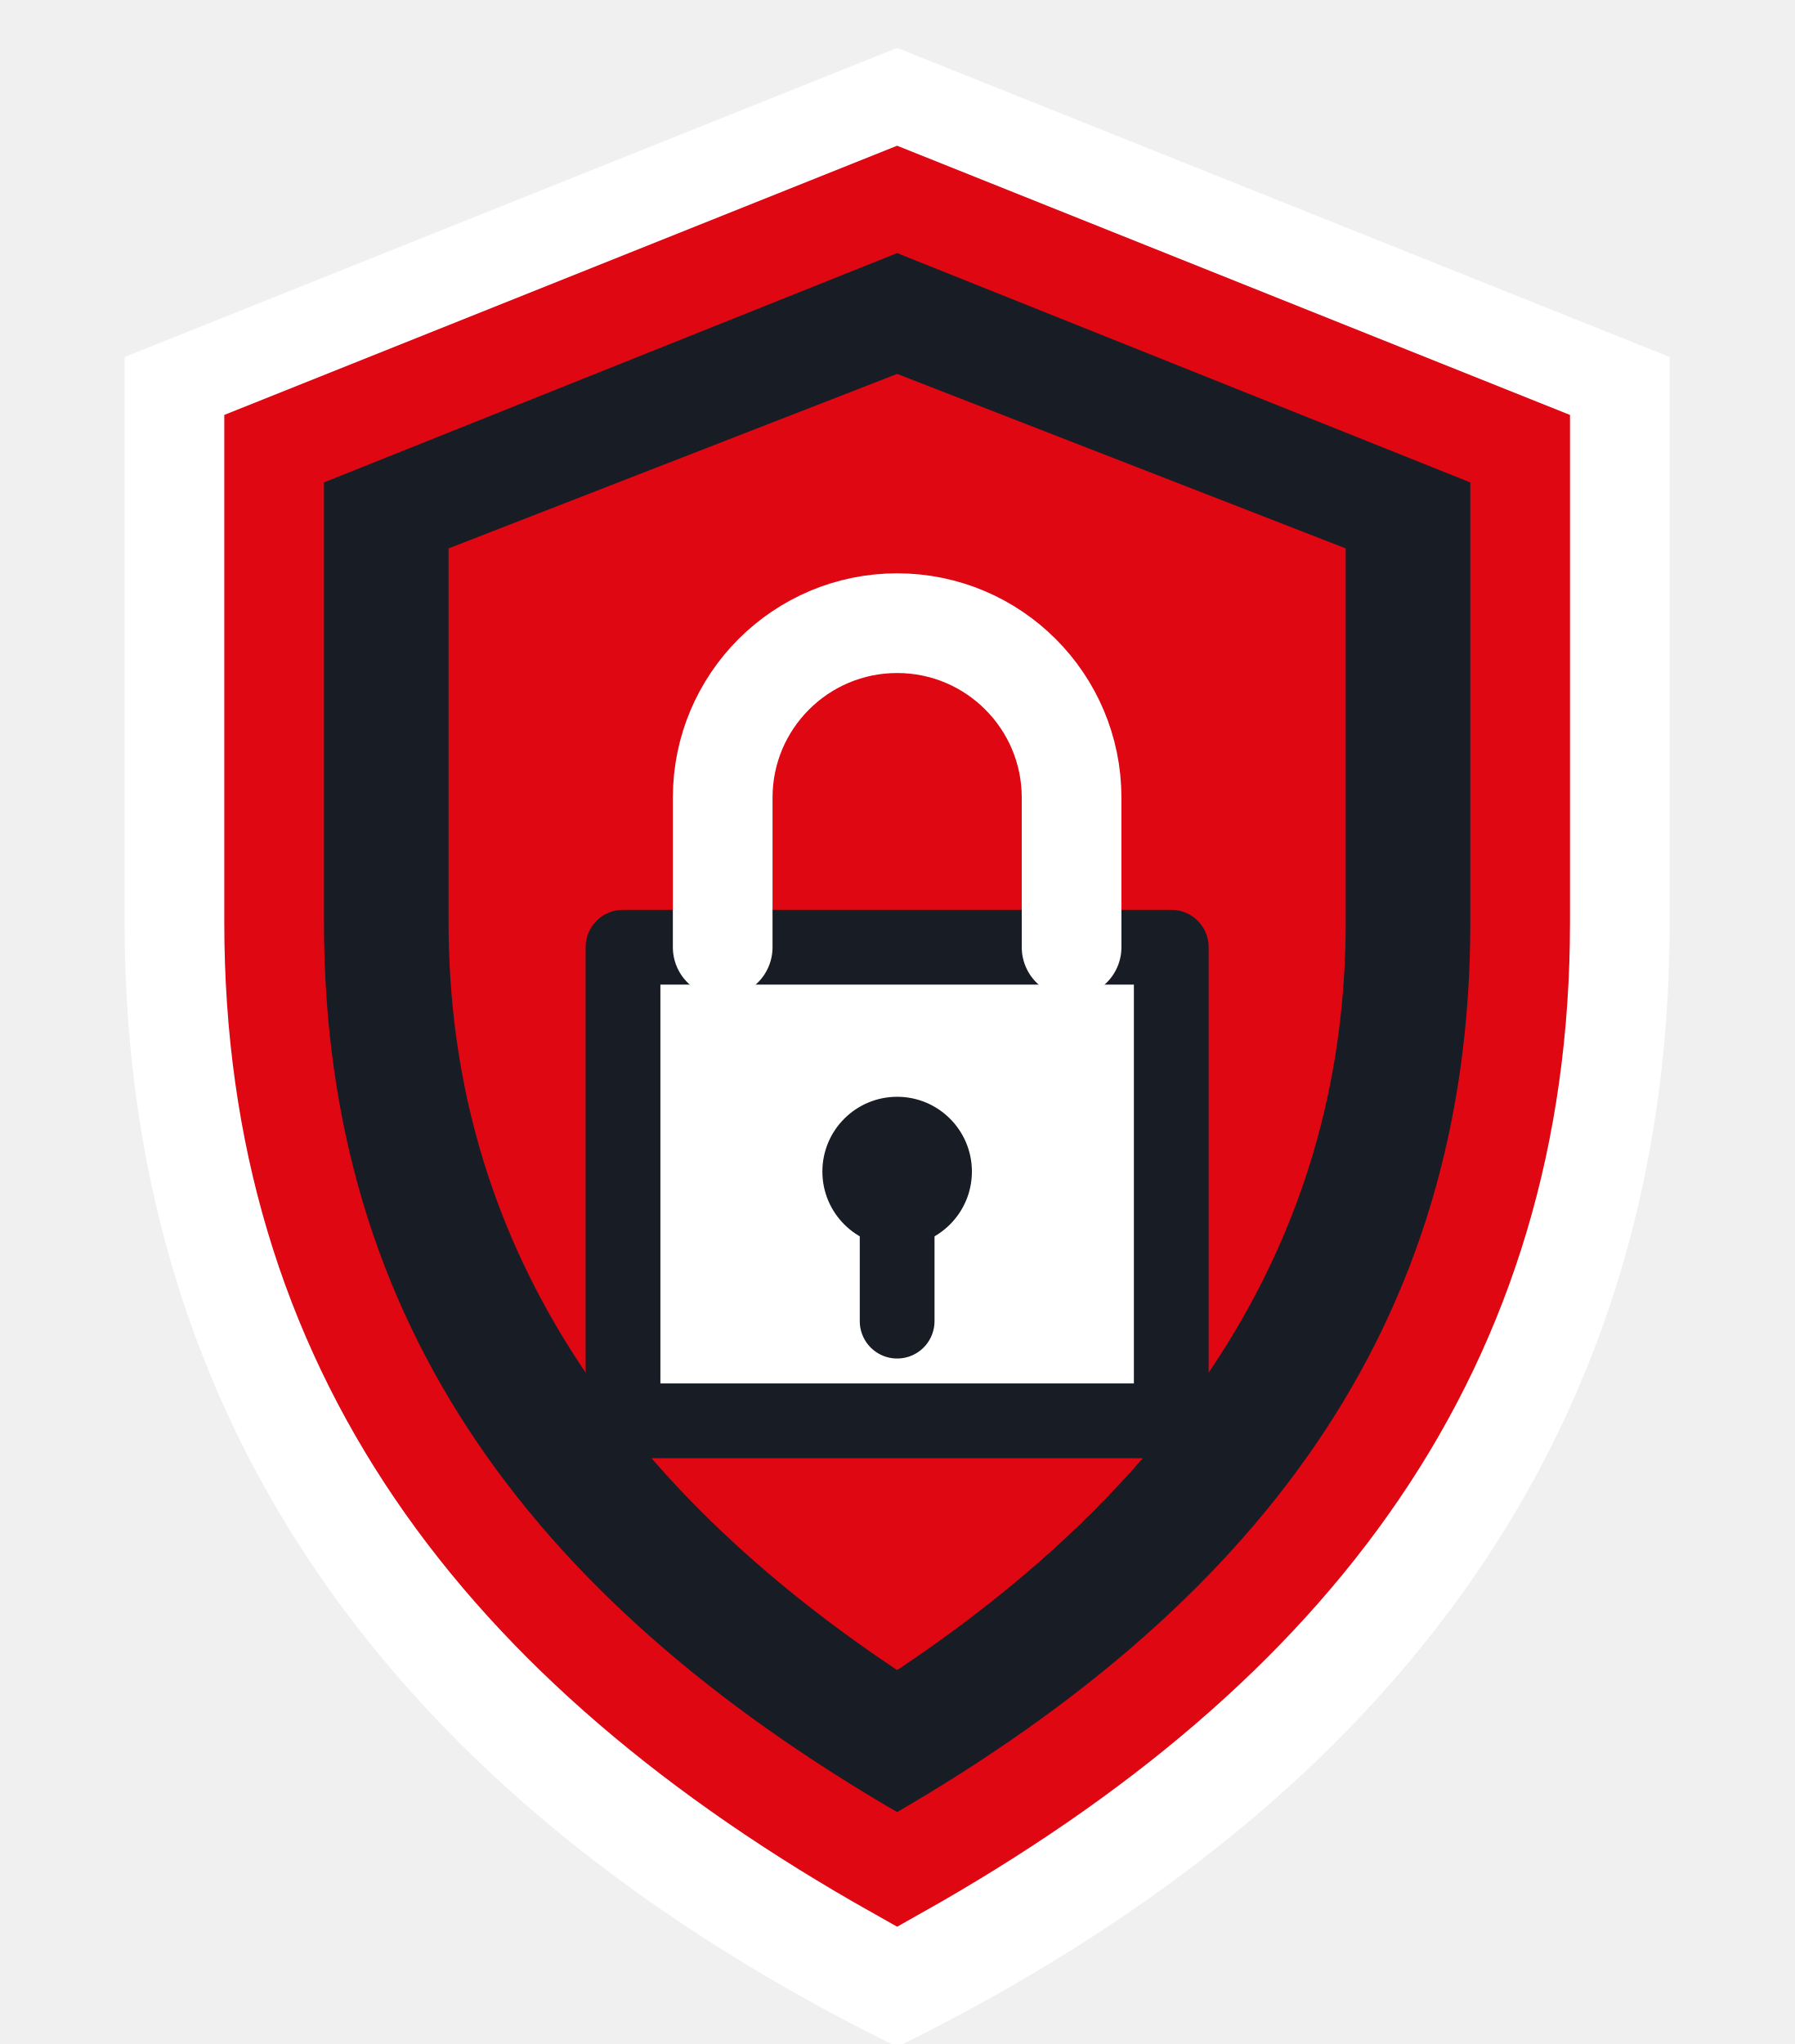
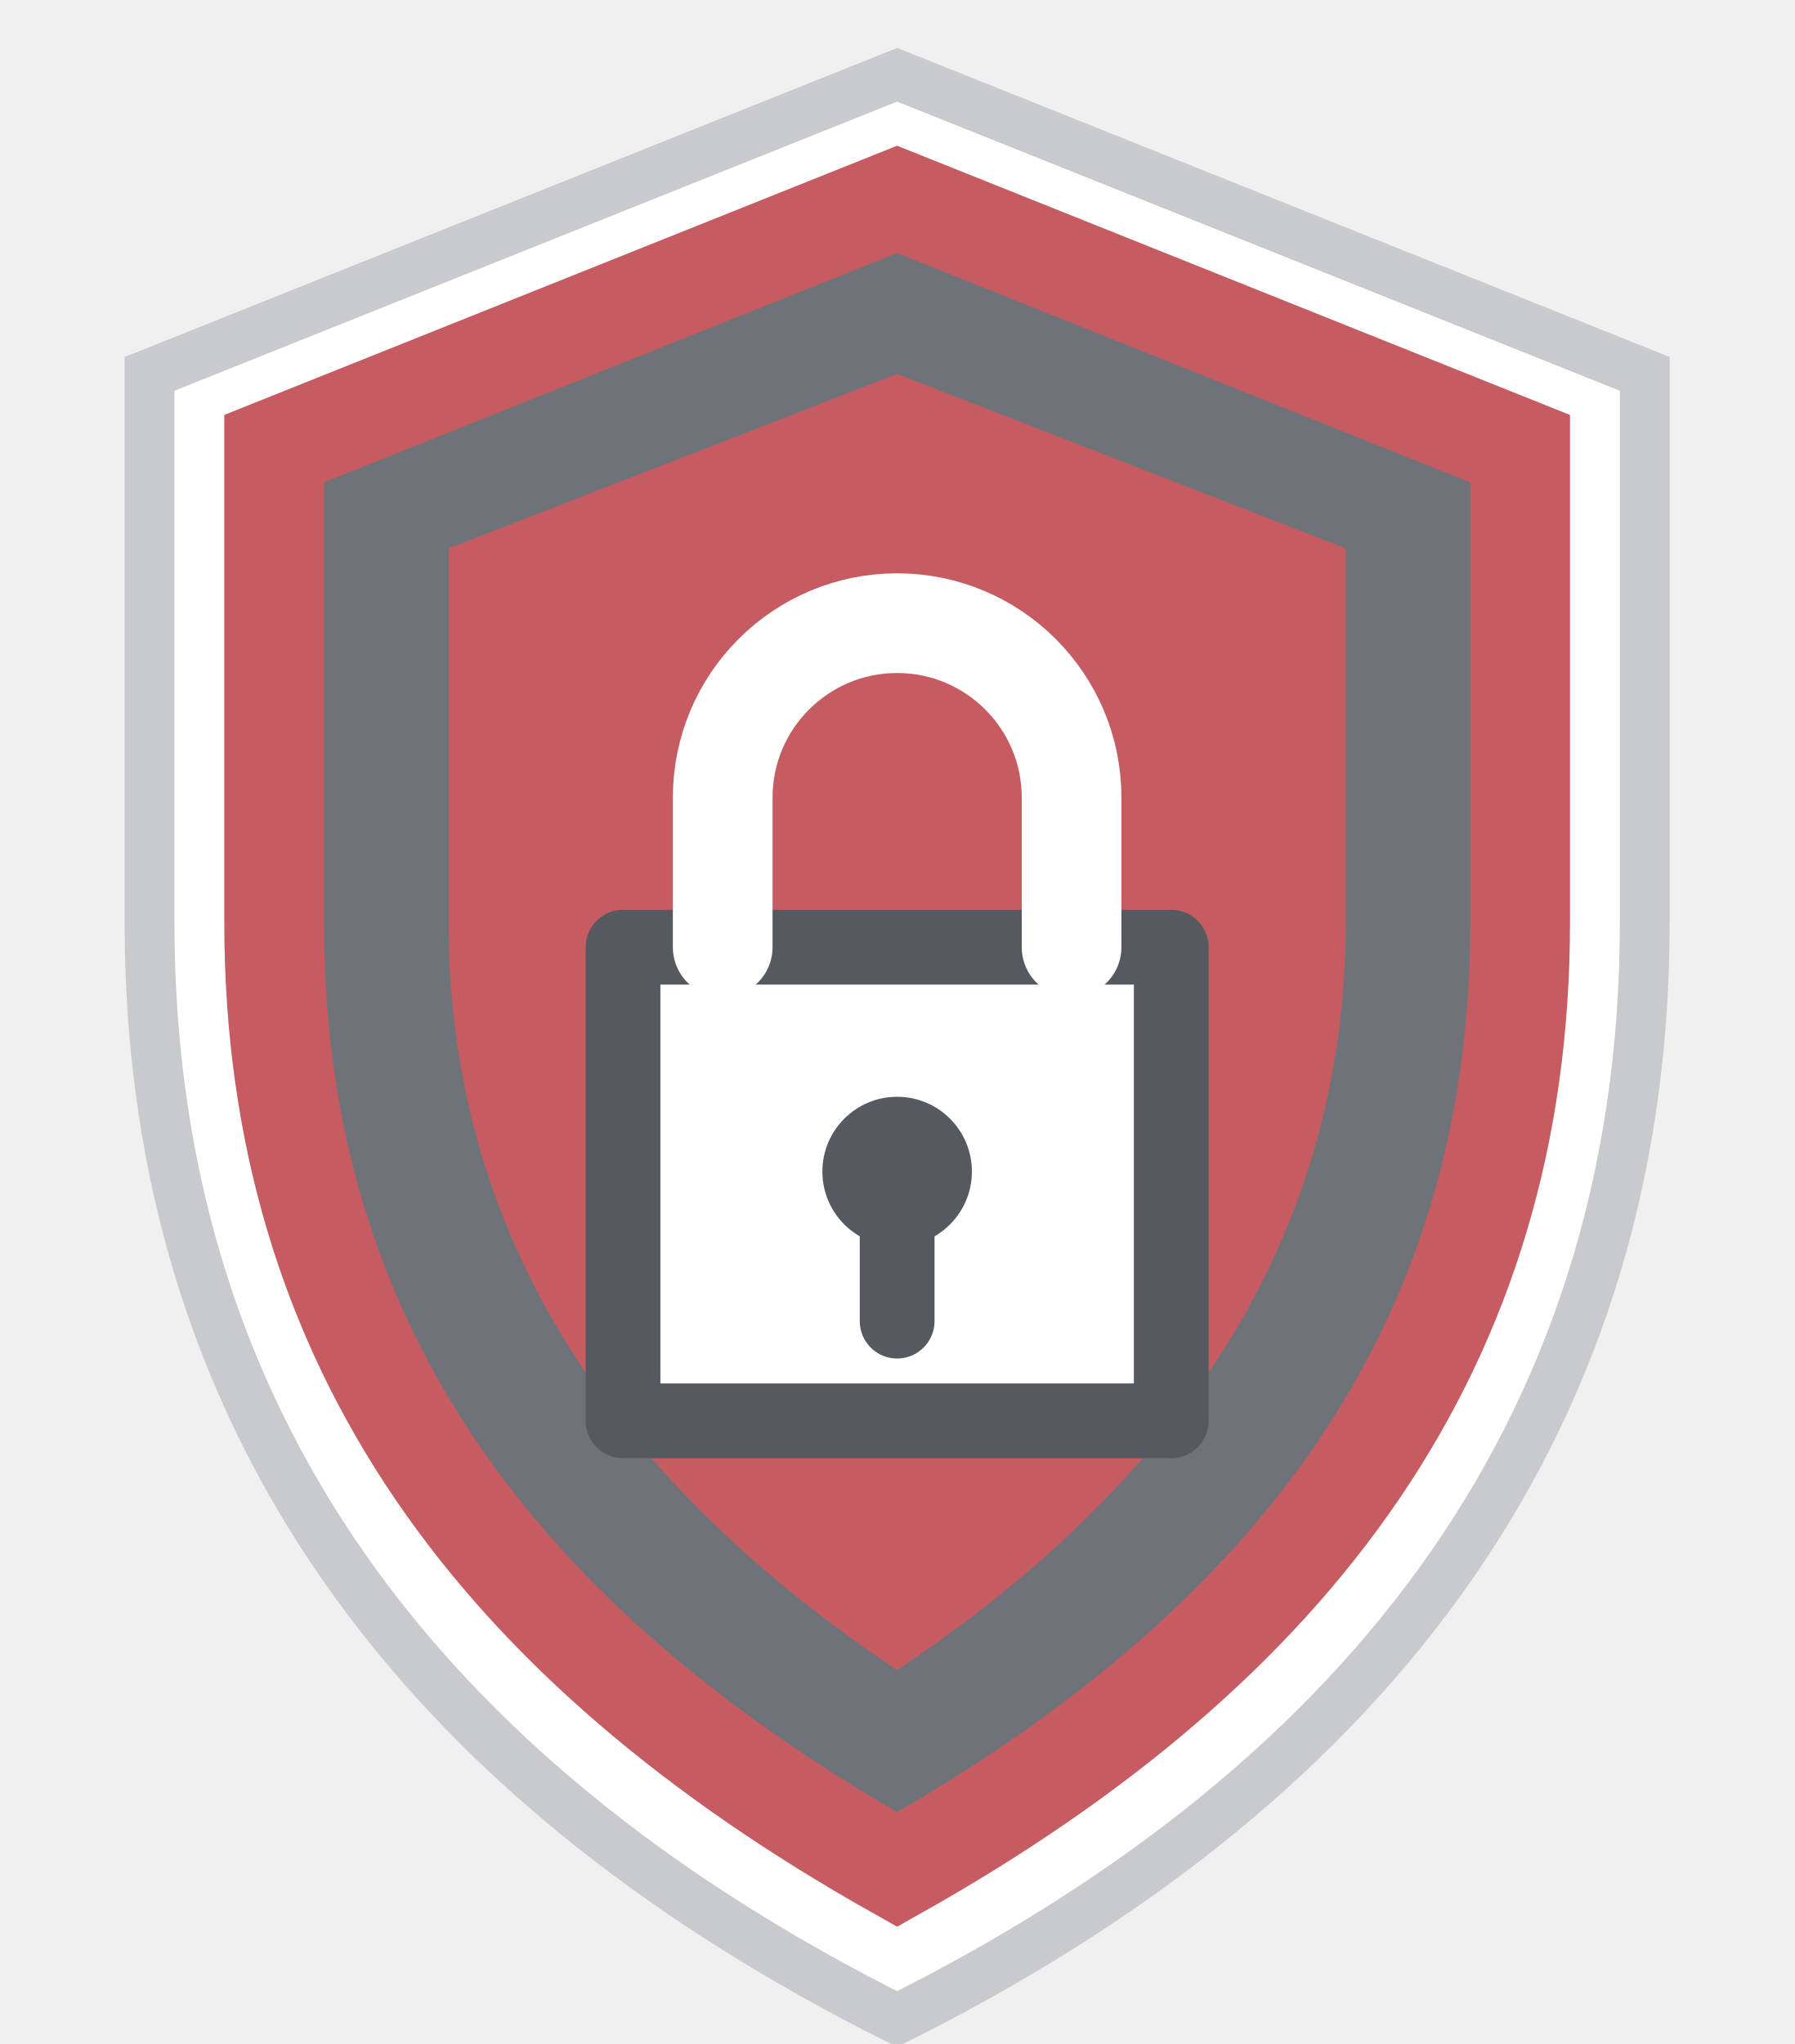
<svg xmlns="http://www.w3.org/2000/svg" viewBox="0 0 72 82" fill="none">
-   <path d="M36 3 66 15v22c0 21-12 35-30 44C18 72 6 58 6 37V15L36 3Z" fill="#fff" stroke="#fff" stroke-width="2" />
-   <path d="M36 8 61 18v19c0 17-9 29-25 38-16-9-25-21-25-38V18L36 8Z" fill="#171C25" stroke="#DF0712" stroke-width="4" />
-   <path d="M36 15 54 22v15c0 12-6 22-18 30-12-8-18-18-18-30V22l18-7Z" fill="#DF0712" />
-   <path d="M25 38h22v19H25V38Z" fill="#fff" stroke="#171C25" stroke-width="3" stroke-linejoin="round" />
+   <path d="M36 3 66 15v22c0 21-12 35-30 44C18 72 6 58 6 37V15L36 3Z" fill="#fff" stroke="#C8CACE" stroke-width="2" />
+   <path d="M36 8 61 18v19c0 17-9 29-25 38-16-9-25-21-25-38V18L36 8Z" fill="#6E7379" stroke="#C65B62" stroke-width="4" />
+   <path d="M36 15 54 22v15c0 12-6 22-18 30-12-8-18-18-18-30V22l18-7Z" fill="#C65B62" />
+   <path d="M25 38h22v19H25V38Z" fill="#fff" stroke="#555A60" stroke-width="3" stroke-linejoin="round" />
  <path d="M29 38v-6a7 7 0 0 1 14 0v6" stroke="#fff" stroke-width="4" stroke-linecap="round" />
-   <circle cx="36" cy="47" r="3" fill="#171C25" />
-   <path d="M36 49v4" stroke="#171C25" stroke-width="3" stroke-linecap="round" />
+   <circle cx="36" cy="47" r="3" fill="#555A60" />
+   <path d="M36 49v4" stroke="#555A60" stroke-width="3" stroke-linecap="round" />
</svg>
